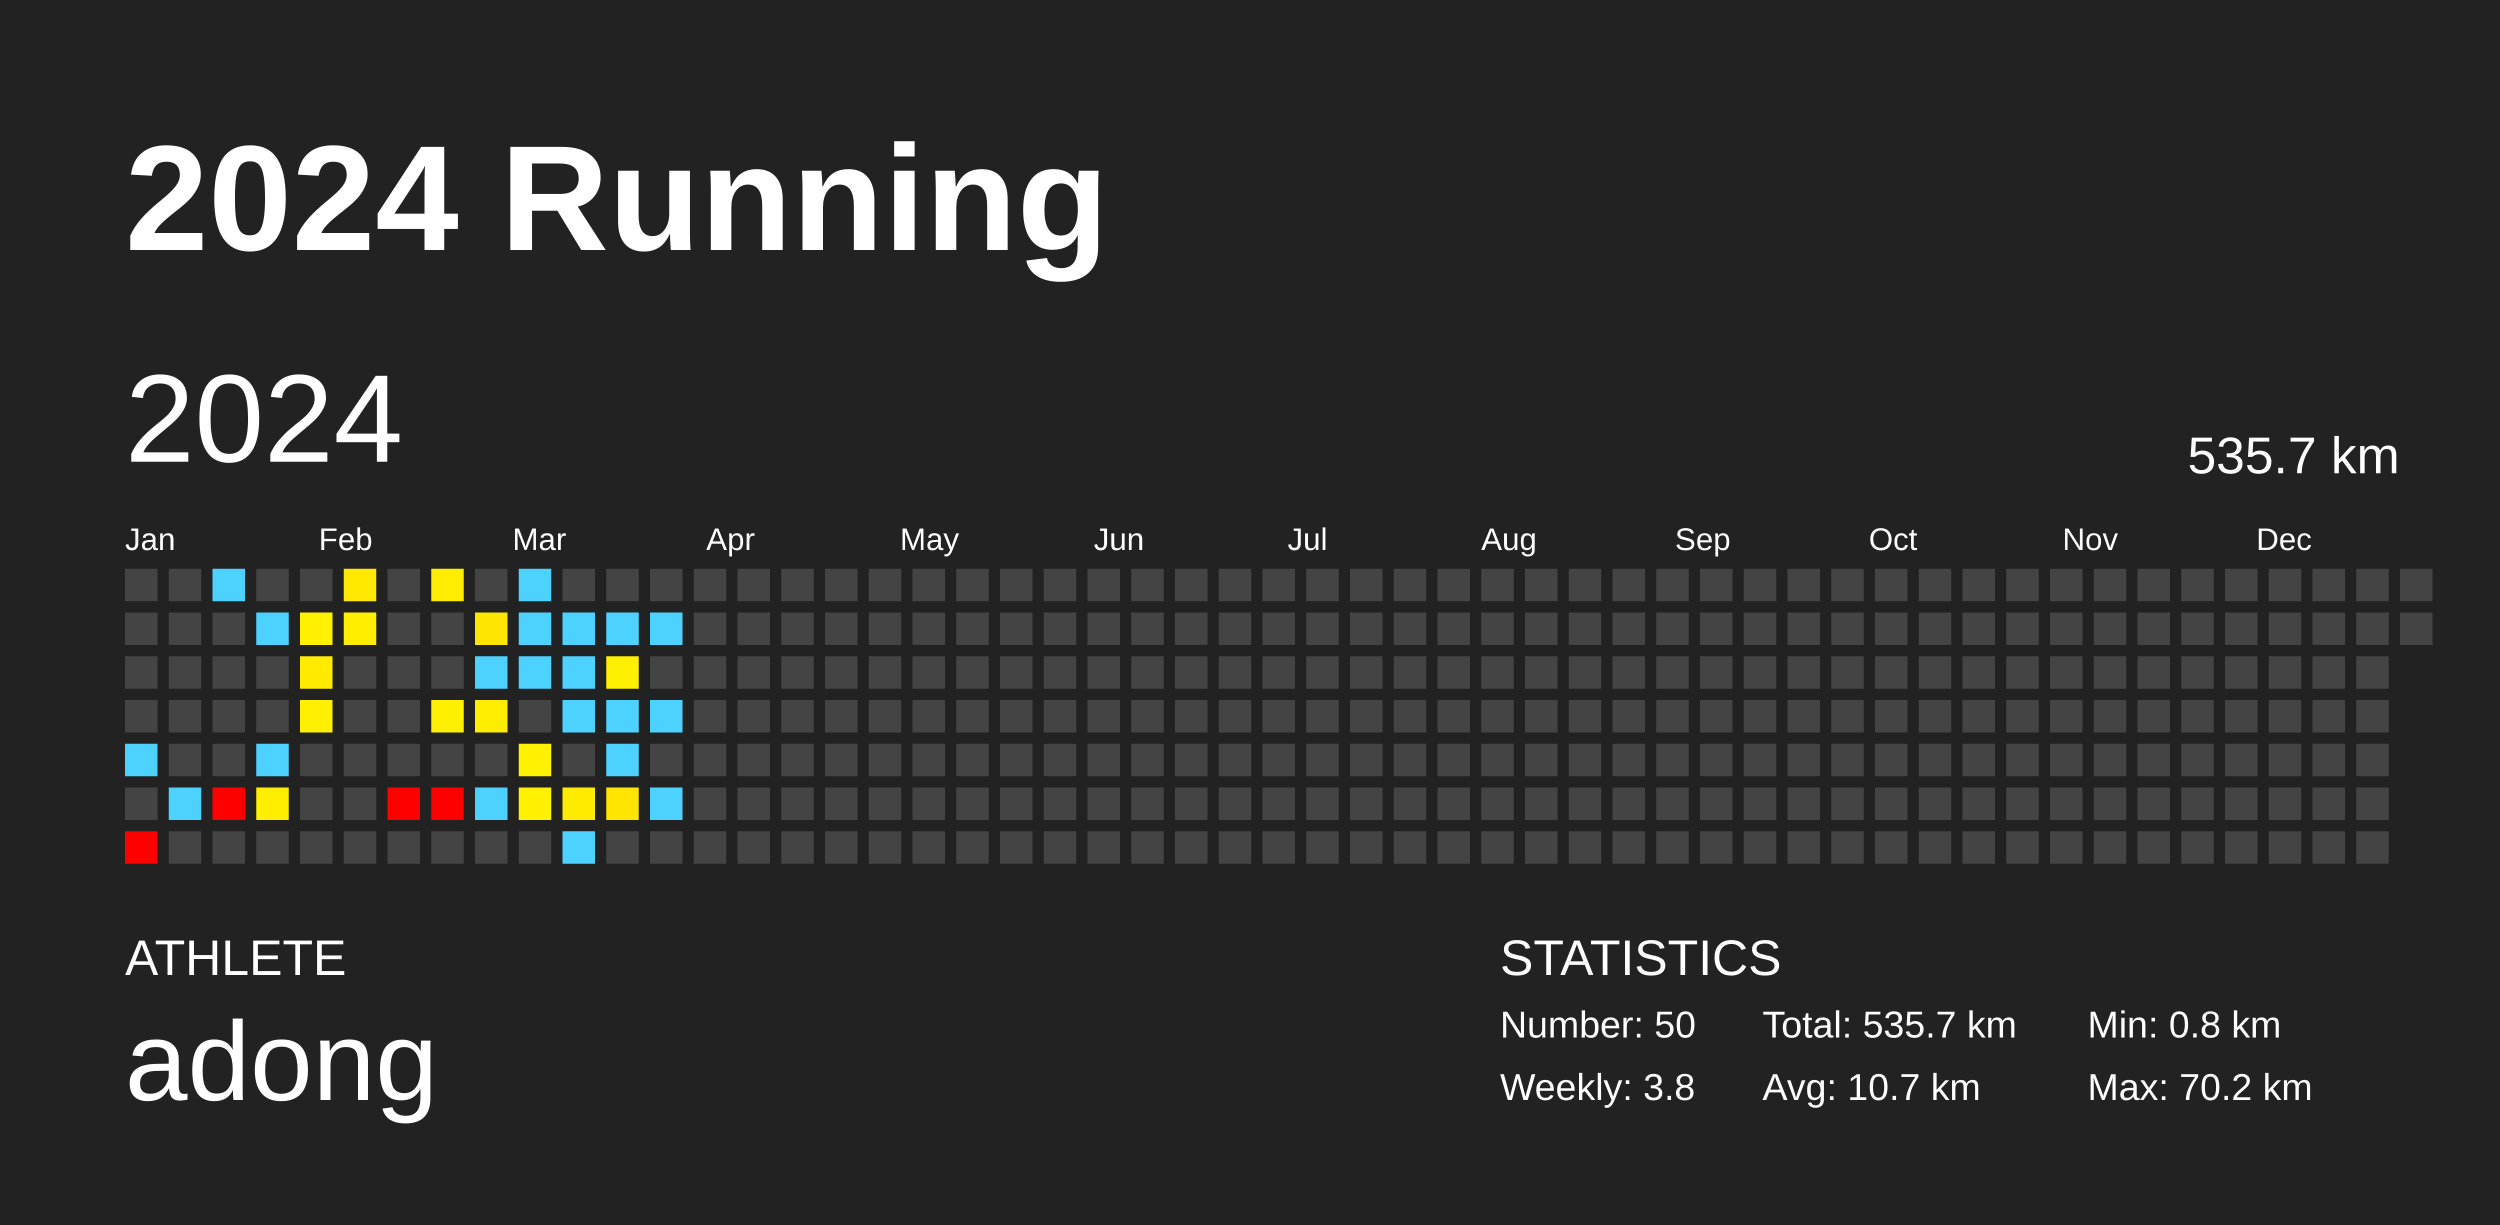
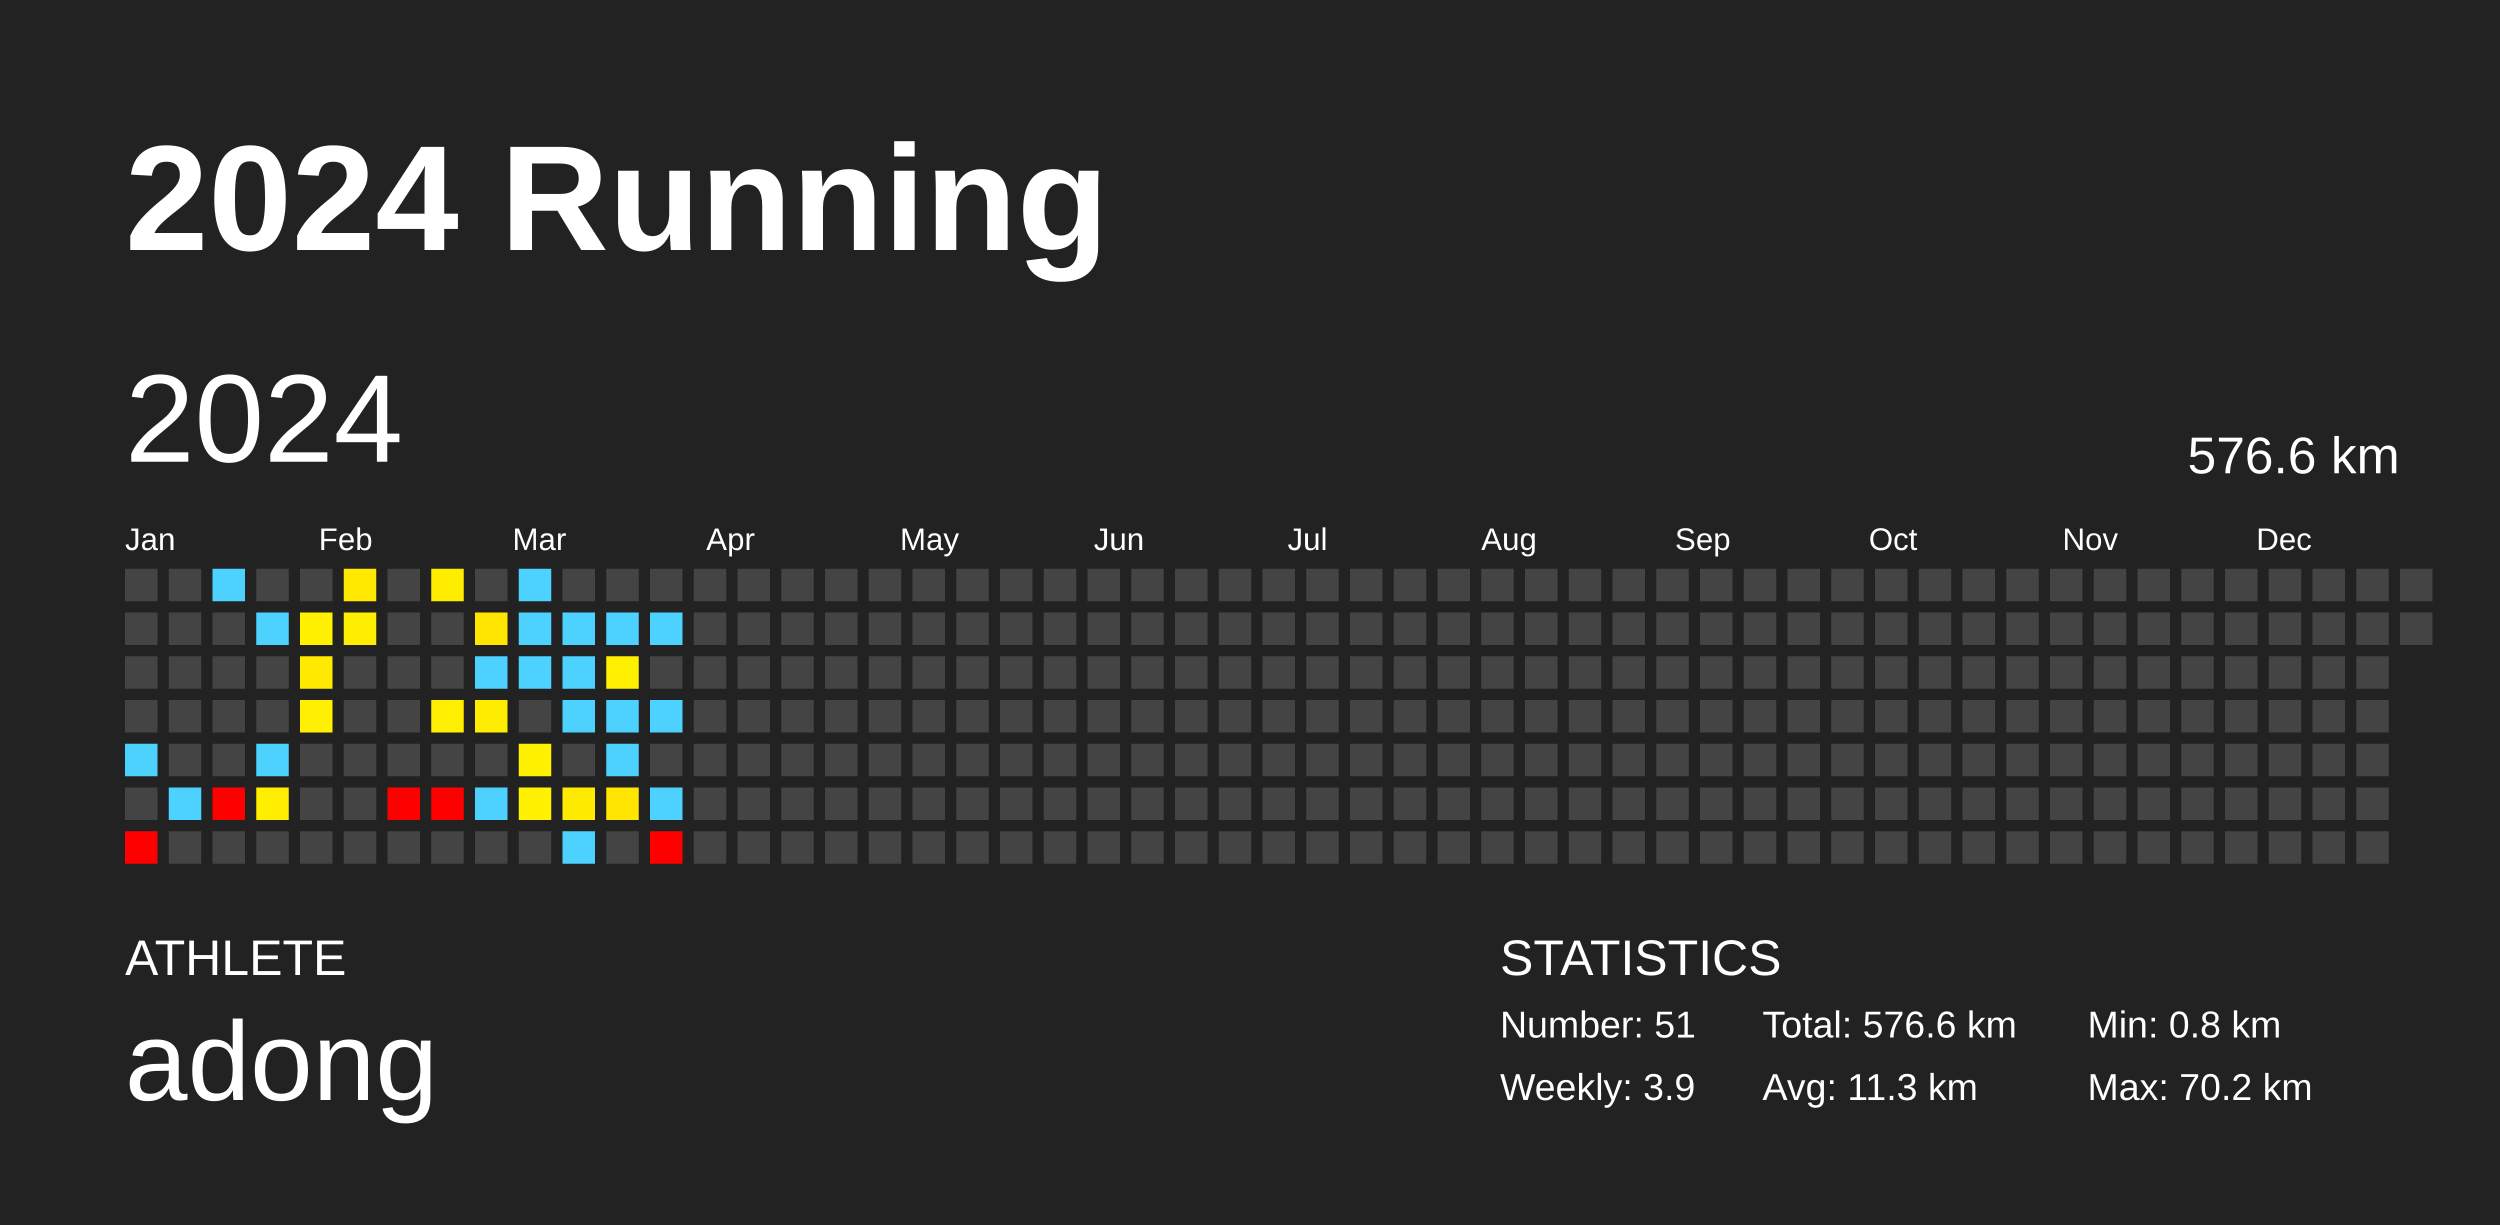
<svg xmlns="http://www.w3.org/2000/svg" baseProfile="full" height="98mm" version="1.1" viewBox="0,0,200,98" width="200mm">
  <defs />
  <rect fill="#222222" height="98" width="200" x="0" y="0" />
  <text fill="#FFFFFF" style="font-size:12px; font-family:Arial; font-weight:bold;" x="10" y="20">2024 Running</text>
  <text fill="#FFFFFF" style="font-size:4px; font-family:Arial" x="10" y="78">ATHLETE</text>
  <text fill="#FFFFFF" style="font-size:9px; font-family:Arial" x="10" y="88">adong</text>
  <text fill="#FFFFFF" style="font-size:4px; font-family:Arial" x="120" y="78">STATISTICS</text>
-   <text fill="#FFFFFF" style="font-size:3px; font-family:Arial" x="120" y="83">Number: 50</text>
-   <text fill="#FFFFFF" style="font-size:3px; font-family:Arial" x="120" y="88">Weekly: 3.8</text>
-   <text fill="#FFFFFF" style="font-size:3px; font-family:Arial" x="141" y="83">Total: 535.7 km</text>
-   <text fill="#FFFFFF" style="font-size:3px; font-family:Arial" x="141" y="88">Avg: 10.7 km</text>
+   <text fill="#FFFFFF" style="font-size:3px; font-family:Arial" x="120" y="83">Number: 51</text>
+   <text fill="#FFFFFF" style="font-size:3px; font-family:Arial" x="120" y="88">Weekly: 3.9</text>
+   <text fill="#FFFFFF" style="font-size:3px; font-family:Arial" x="141" y="83">Total: 576.6 km</text>
+   <text fill="#FFFFFF" style="font-size:3px; font-family:Arial" x="141" y="88">Avg: 11.3 km</text>
  <text fill="#FFFFFF" style="font-size:3px; font-family:Arial" x="167" y="83">Min: 0.8 km</text>
  <text fill="#FFFFFF" style="font-size:3px; font-family:Arial" x="167" y="88">Max: 70.2 km</text>
  <text dominant-baseline="hanging" fill="#FFFFFF" style="font-size:10.0px; font-family:Arial;" x="10" y="30">2024</text>
-   <text dominant-baseline="hanging" fill="#FFFFFF" style="font-size:4.125px; font-family:Arial;" x="175" y="35">535.7 km</text>
+   <text dominant-baseline="hanging" fill="#FFFFFF" style="font-size:4.125px; font-family:Arial;" x="175" y="35">576.6 km</text>
  <text fill="#FFFFFF" style="font-size:2.5px; font-family:Arial" x="10.0" y="44">Jan</text>
  <text fill="#FFFFFF" style="font-size:2.5px; font-family:Arial" x="25.5" y="44">Feb</text>
  <text fill="#FFFFFF" style="font-size:2.5px; font-family:Arial" x="41.0" y="44">Mar</text>
  <text fill="#FFFFFF" style="font-size:2.5px; font-family:Arial" x="56.5" y="44">Apr</text>
  <text fill="#FFFFFF" style="font-size:2.5px; font-family:Arial" x="72.0" y="44">May</text>
  <text fill="#FFFFFF" style="font-size:2.5px; font-family:Arial" x="87.5" y="44">Jun</text>
  <text fill="#FFFFFF" style="font-size:2.5px; font-family:Arial" x="103.0" y="44">Jul</text>
  <text fill="#FFFFFF" style="font-size:2.5px; font-family:Arial" x="118.5" y="44">Aug</text>
  <text fill="#FFFFFF" style="font-size:2.5px; font-family:Arial" x="134.0" y="44">Sep</text>
  <text fill="#FFFFFF" style="font-size:2.5px; font-family:Arial" x="149.5" y="44">Oct</text>
  <text fill="#FFFFFF" style="font-size:2.5px; font-family:Arial" x="165.0" y="44">Nov</text>
  <text fill="#FFFFFF" style="font-size:2.5px; font-family:Arial" x="180.5" y="44">Dec</text>
  <rect fill="#444444" height="2.6" width="2.6" x="10.0" y="45.5" />
  <rect fill="#444444" height="2.6" width="2.6" x="10.0" y="49.0" />
  <rect fill="#444444" height="2.6" width="2.6" x="10.0" y="52.5" />
  <rect fill="#444444" height="2.6" width="2.6" x="10.0" y="56.0" />
  <rect fill="#4dd2ff" height="2.6" width="2.6" x="10.0" y="59.5" />
  <rect fill="#444444" height="2.6" width="2.6" x="10.0" y="63.0" />
  <rect fill="red" height="2.6" width="2.6" x="10.0" y="66.5" />
  <rect fill="#444444" height="2.6" width="2.6" x="13.5" y="45.5" />
  <rect fill="#444444" height="2.6" width="2.6" x="13.5" y="49.0" />
  <rect fill="#444444" height="2.6" width="2.6" x="13.5" y="52.5" />
  <rect fill="#444444" height="2.6" width="2.6" x="13.5" y="56.0" />
  <rect fill="#444444" height="2.6" width="2.6" x="13.5" y="59.5" />
  <rect fill="#4dd2ff" height="2.6" width="2.6" x="13.5" y="63.0" />
  <rect fill="#444444" height="2.6" width="2.6" x="13.5" y="66.5" />
  <rect fill="#4dd2ff" height="2.6" width="2.6" x="17.0" y="45.5" />
  <rect fill="#444444" height="2.6" width="2.6" x="17.0" y="49.0" />
  <rect fill="#444444" height="2.6" width="2.6" x="17.0" y="52.5" />
  <rect fill="#444444" height="2.6" width="2.6" x="17.0" y="56.0" />
  <rect fill="#444444" height="2.6" width="2.6" x="17.0" y="59.5" />
  <rect fill="red" height="2.6" width="2.6" x="17.0" y="63.0" />
  <rect fill="#444444" height="2.6" width="2.6" x="17.0" y="66.5" />
  <rect fill="#444444" height="2.6" width="2.6" x="20.5" y="45.5" />
  <rect fill="#4dd2ff" height="2.6" width="2.6" x="20.5" y="49.0" />
  <rect fill="#444444" height="2.6" width="2.6" x="20.5" y="52.5" />
  <rect fill="#444444" height="2.6" width="2.6" x="20.5" y="56.0" />
  <rect fill="#4dd2ff" height="2.6" width="2.6" x="20.5" y="59.5" />
  <rect fill="#ffee00" height="2.6" width="2.6" x="20.5" y="63.0" />
  <rect fill="#444444" height="2.6" width="2.6" x="20.5" y="66.5" />
  <rect fill="#444444" height="2.6" width="2.6" x="24.0" y="45.5" />
  <rect fill="#fff100" height="2.6" width="2.6" x="24.0" y="49.0" />
  <rect fill="#ffea00" height="2.6" width="2.6" x="24.0" y="52.5" />
  <rect fill="#ffef00" height="2.6" width="2.6" x="24.0" y="56.0" />
  <rect fill="#444444" height="2.6" width="2.6" x="24.0" y="59.5" />
  <rect fill="#444444" height="2.6" width="2.6" x="24.0" y="63.0" />
  <rect fill="#444444" height="2.6" width="2.6" x="24.0" y="66.5" />
  <rect fill="#ffe900" height="2.6" width="2.6" x="27.5" y="45.5" />
  <rect fill="#ffee00" height="2.6" width="2.6" x="27.5" y="49.0" />
  <rect fill="#444444" height="2.6" width="2.6" x="27.5" y="52.5" />
  <rect fill="#444444" height="2.6" width="2.6" x="27.5" y="56.0" />
  <rect fill="#444444" height="2.6" width="2.6" x="27.5" y="59.5" />
  <rect fill="#444444" height="2.6" width="2.6" x="27.5" y="63.0" />
  <rect fill="#444444" height="2.6" width="2.6" x="27.5" y="66.5" />
  <rect fill="#444444" height="2.6" width="2.6" x="31.0" y="45.5" />
  <rect fill="#444444" height="2.6" width="2.6" x="31.0" y="49.0" />
  <rect fill="#444444" height="2.6" width="2.6" x="31.0" y="52.5" />
  <rect fill="#444444" height="2.6" width="2.6" x="31.0" y="56.0" />
  <rect fill="#444444" height="2.6" width="2.6" x="31.0" y="59.5" />
  <rect fill="red" height="2.6" width="2.6" x="31.0" y="63.0" />
  <rect fill="#444444" height="2.6" width="2.6" x="31.0" y="66.5" />
  <rect fill="#ffed00" height="2.6" width="2.6" x="34.5" y="45.5" />
  <rect fill="#444444" height="2.6" width="2.6" x="34.5" y="49.0" />
  <rect fill="#444444" height="2.6" width="2.6" x="34.5" y="52.5" />
  <rect fill="#ffef00" height="2.6" width="2.6" x="34.5" y="56.0" />
  <rect fill="#444444" height="2.6" width="2.6" x="34.5" y="59.5" />
  <rect fill="red" height="2.6" width="2.6" x="34.5" y="63.0" />
  <rect fill="#444444" height="2.6" width="2.6" x="34.5" y="66.5" />
  <rect fill="#444444" height="2.6" width="2.6" x="38.0" y="45.5" />
  <rect fill="#ffe500" height="2.6" width="2.6" x="38.0" y="49.0" />
  <rect fill="#4dd2ff" height="2.6" width="2.6" x="38.0" y="52.5" />
  <rect fill="#ffed00" height="2.6" width="2.6" x="38.0" y="56.0" />
  <rect fill="#444444" height="2.6" width="2.6" x="38.0" y="59.5" />
  <rect fill="#4dd2ff" height="2.6" width="2.6" x="38.0" y="63.0" />
  <rect fill="#444444" height="2.6" width="2.6" x="38.0" y="66.5" />
  <rect fill="#4dd2ff" height="2.6" width="2.6" x="41.5" y="45.5" />
  <rect fill="#4dd2ff" height="2.6" width="2.6" x="41.5" y="49.0" />
  <rect fill="#4dd2ff" height="2.6" width="2.6" x="41.5" y="52.5" />
  <rect fill="#444444" height="2.6" width="2.6" x="41.5" y="56.0" />
  <rect fill="#fff100" height="2.6" width="2.6" x="41.5" y="59.5" />
  <rect fill="#fff100" height="2.6" width="2.6" x="41.5" y="63.0" />
  <rect fill="#444444" height="2.6" width="2.6" x="41.5" y="66.5" />
  <rect fill="#444444" height="2.6" width="2.6" x="45.0" y="45.5" />
  <rect fill="#4dd2ff" height="2.6" width="2.6" x="45.0" y="49.0" />
  <rect fill="#4dd2ff" height="2.6" width="2.6" x="45.0" y="52.5" />
  <rect fill="#4dd2ff" height="2.6" width="2.6" x="45.0" y="56.0" />
  <rect fill="#444444" height="2.6" width="2.6" x="45.0" y="59.5" />
  <rect fill="#ffeb00" height="2.6" width="2.6" x="45.0" y="63.0" />
  <rect fill="#4dd2ff" height="2.6" width="2.6" x="45.0" y="66.5" />
  <rect fill="#444444" height="2.6" width="2.6" x="48.5" y="45.5" />
  <rect fill="#4dd2ff" height="2.6" width="2.6" x="48.5" y="49.0" />
  <rect fill="#ffef00" height="2.6" width="2.6" x="48.5" y="52.5" />
  <rect fill="#4dd2ff" height="2.6" width="2.6" x="48.5" y="56.0" />
  <rect fill="#4dd2ff" height="2.6" width="2.6" x="48.5" y="59.5" />
  <rect fill="#ffe500" height="2.6" width="2.6" x="48.5" y="63.0" />
  <rect fill="#444444" height="2.6" width="2.6" x="48.5" y="66.5" />
  <rect fill="#444444" height="2.6" width="2.6" x="52.0" y="45.5" />
  <rect fill="#4dd2ff" height="2.6" width="2.6" x="52.0" y="49.0" />
  <rect fill="#444444" height="2.6" width="2.6" x="52.0" y="52.5" />
  <rect fill="#4dd2ff" height="2.6" width="2.6" x="52.0" y="56.0" />
  <rect fill="#444444" height="2.6" width="2.6" x="52.0" y="59.5" />
  <rect fill="#4dd2ff" height="2.6" width="2.6" x="52.0" y="63.0" />
-   <rect fill="#444444" height="2.6" width="2.6" x="52.0" y="66.5" />
+   <rect fill="red" height="2.6" width="2.6" x="52.0" y="66.5" />
  <rect fill="#444444" height="2.6" width="2.6" x="55.5" y="45.5" />
  <rect fill="#444444" height="2.6" width="2.6" x="55.5" y="49.0" />
  <rect fill="#444444" height="2.6" width="2.6" x="55.5" y="52.5" />
  <rect fill="#444444" height="2.6" width="2.6" x="55.5" y="56.0" />
  <rect fill="#444444" height="2.6" width="2.6" x="55.5" y="59.5" />
  <rect fill="#444444" height="2.6" width="2.6" x="55.5" y="63.0" />
  <rect fill="#444444" height="2.6" width="2.6" x="55.5" y="66.5" />
  <rect fill="#444444" height="2.6" width="2.6" x="59.0" y="45.5" />
  <rect fill="#444444" height="2.6" width="2.6" x="59.0" y="49.0" />
  <rect fill="#444444" height="2.6" width="2.6" x="59.0" y="52.5" />
  <rect fill="#444444" height="2.6" width="2.6" x="59.0" y="56.0" />
  <rect fill="#444444" height="2.6" width="2.6" x="59.0" y="59.5" />
  <rect fill="#444444" height="2.6" width="2.6" x="59.0" y="63.0" />
  <rect fill="#444444" height="2.6" width="2.6" x="59.0" y="66.5" />
  <rect fill="#444444" height="2.6" width="2.6" x="62.5" y="45.5" />
  <rect fill="#444444" height="2.6" width="2.6" x="62.5" y="49.0" />
  <rect fill="#444444" height="2.6" width="2.6" x="62.5" y="52.5" />
  <rect fill="#444444" height="2.6" width="2.6" x="62.5" y="56.0" />
  <rect fill="#444444" height="2.6" width="2.6" x="62.5" y="59.5" />
  <rect fill="#444444" height="2.6" width="2.6" x="62.5" y="63.0" />
  <rect fill="#444444" height="2.6" width="2.6" x="62.5" y="66.5" />
  <rect fill="#444444" height="2.6" width="2.6" x="66.0" y="45.5" />
  <rect fill="#444444" height="2.6" width="2.6" x="66.0" y="49.0" />
  <rect fill="#444444" height="2.6" width="2.6" x="66.0" y="52.5" />
  <rect fill="#444444" height="2.6" width="2.6" x="66.0" y="56.0" />
  <rect fill="#444444" height="2.6" width="2.6" x="66.0" y="59.5" />
  <rect fill="#444444" height="2.6" width="2.6" x="66.0" y="63.0" />
  <rect fill="#444444" height="2.6" width="2.6" x="66.0" y="66.5" />
  <rect fill="#444444" height="2.6" width="2.6" x="69.5" y="45.5" />
  <rect fill="#444444" height="2.6" width="2.6" x="69.5" y="49.0" />
  <rect fill="#444444" height="2.6" width="2.6" x="69.5" y="52.5" />
  <rect fill="#444444" height="2.6" width="2.6" x="69.5" y="56.0" />
  <rect fill="#444444" height="2.6" width="2.6" x="69.5" y="59.5" />
  <rect fill="#444444" height="2.6" width="2.6" x="69.5" y="63.0" />
  <rect fill="#444444" height="2.6" width="2.6" x="69.5" y="66.5" />
  <rect fill="#444444" height="2.6" width="2.6" x="73.0" y="45.5" />
  <rect fill="#444444" height="2.6" width="2.6" x="73.0" y="49.0" />
  <rect fill="#444444" height="2.6" width="2.6" x="73.0" y="52.5" />
  <rect fill="#444444" height="2.6" width="2.6" x="73.0" y="56.0" />
  <rect fill="#444444" height="2.6" width="2.6" x="73.0" y="59.5" />
  <rect fill="#444444" height="2.6" width="2.6" x="73.0" y="63.0" />
  <rect fill="#444444" height="2.6" width="2.6" x="73.0" y="66.5" />
  <rect fill="#444444" height="2.6" width="2.6" x="76.5" y="45.5" />
  <rect fill="#444444" height="2.6" width="2.6" x="76.5" y="49.0" />
  <rect fill="#444444" height="2.6" width="2.6" x="76.5" y="52.5" />
  <rect fill="#444444" height="2.6" width="2.6" x="76.5" y="56.0" />
  <rect fill="#444444" height="2.6" width="2.6" x="76.5" y="59.5" />
  <rect fill="#444444" height="2.6" width="2.6" x="76.5" y="63.0" />
  <rect fill="#444444" height="2.6" width="2.6" x="76.5" y="66.5" />
  <rect fill="#444444" height="2.6" width="2.6" x="80.0" y="45.5" />
  <rect fill="#444444" height="2.6" width="2.6" x="80.0" y="49.0" />
  <rect fill="#444444" height="2.6" width="2.6" x="80.0" y="52.5" />
  <rect fill="#444444" height="2.6" width="2.6" x="80.0" y="56.0" />
  <rect fill="#444444" height="2.6" width="2.6" x="80.0" y="59.5" />
  <rect fill="#444444" height="2.6" width="2.6" x="80.0" y="63.0" />
  <rect fill="#444444" height="2.6" width="2.6" x="80.0" y="66.5" />
  <rect fill="#444444" height="2.6" width="2.6" x="83.5" y="45.5" />
  <rect fill="#444444" height="2.6" width="2.6" x="83.5" y="49.0" />
  <rect fill="#444444" height="2.6" width="2.6" x="83.5" y="52.5" />
  <rect fill="#444444" height="2.6" width="2.6" x="83.5" y="56.0" />
  <rect fill="#444444" height="2.6" width="2.6" x="83.5" y="59.5" />
  <rect fill="#444444" height="2.6" width="2.6" x="83.5" y="63.0" />
  <rect fill="#444444" height="2.6" width="2.6" x="83.5" y="66.5" />
  <rect fill="#444444" height="2.6" width="2.6" x="87.0" y="45.5" />
  <rect fill="#444444" height="2.6" width="2.6" x="87.0" y="49.0" />
  <rect fill="#444444" height="2.6" width="2.6" x="87.0" y="52.5" />
  <rect fill="#444444" height="2.6" width="2.6" x="87.0" y="56.0" />
  <rect fill="#444444" height="2.6" width="2.6" x="87.0" y="59.5" />
  <rect fill="#444444" height="2.6" width="2.6" x="87.0" y="63.0" />
  <rect fill="#444444" height="2.6" width="2.6" x="87.0" y="66.5" />
  <rect fill="#444444" height="2.6" width="2.6" x="90.5" y="45.5" />
  <rect fill="#444444" height="2.6" width="2.6" x="90.5" y="49.0" />
  <rect fill="#444444" height="2.6" width="2.6" x="90.5" y="52.5" />
  <rect fill="#444444" height="2.6" width="2.6" x="90.5" y="56.0" />
  <rect fill="#444444" height="2.6" width="2.6" x="90.5" y="59.5" />
  <rect fill="#444444" height="2.6" width="2.6" x="90.5" y="63.0" />
  <rect fill="#444444" height="2.6" width="2.6" x="90.5" y="66.5" />
  <rect fill="#444444" height="2.6" width="2.6" x="94.0" y="45.5" />
  <rect fill="#444444" height="2.6" width="2.6" x="94.0" y="49.0" />
  <rect fill="#444444" height="2.6" width="2.6" x="94.0" y="52.5" />
  <rect fill="#444444" height="2.6" width="2.6" x="94.0" y="56.0" />
  <rect fill="#444444" height="2.6" width="2.6" x="94.0" y="59.5" />
  <rect fill="#444444" height="2.6" width="2.6" x="94.0" y="63.0" />
  <rect fill="#444444" height="2.6" width="2.6" x="94.0" y="66.5" />
  <rect fill="#444444" height="2.6" width="2.6" x="97.5" y="45.5" />
  <rect fill="#444444" height="2.6" width="2.6" x="97.5" y="49.0" />
  <rect fill="#444444" height="2.6" width="2.6" x="97.5" y="52.5" />
  <rect fill="#444444" height="2.6" width="2.6" x="97.5" y="56.0" />
  <rect fill="#444444" height="2.6" width="2.6" x="97.5" y="59.5" />
  <rect fill="#444444" height="2.6" width="2.6" x="97.5" y="63.0" />
  <rect fill="#444444" height="2.6" width="2.6" x="97.5" y="66.5" />
  <rect fill="#444444" height="2.6" width="2.6" x="101.0" y="45.5" />
  <rect fill="#444444" height="2.6" width="2.6" x="101.0" y="49.0" />
  <rect fill="#444444" height="2.6" width="2.6" x="101.0" y="52.5" />
  <rect fill="#444444" height="2.6" width="2.6" x="101.0" y="56.0" />
  <rect fill="#444444" height="2.6" width="2.6" x="101.0" y="59.5" />
  <rect fill="#444444" height="2.6" width="2.6" x="101.0" y="63.0" />
  <rect fill="#444444" height="2.6" width="2.6" x="101.0" y="66.5" />
  <rect fill="#444444" height="2.6" width="2.6" x="104.5" y="45.5" />
  <rect fill="#444444" height="2.6" width="2.6" x="104.5" y="49.0" />
  <rect fill="#444444" height="2.6" width="2.6" x="104.5" y="52.5" />
  <rect fill="#444444" height="2.6" width="2.6" x="104.5" y="56.0" />
  <rect fill="#444444" height="2.6" width="2.6" x="104.5" y="59.5" />
  <rect fill="#444444" height="2.6" width="2.6" x="104.5" y="63.0" />
  <rect fill="#444444" height="2.6" width="2.6" x="104.5" y="66.5" />
  <rect fill="#444444" height="2.6" width="2.6" x="108.0" y="45.5" />
  <rect fill="#444444" height="2.6" width="2.6" x="108.0" y="49.0" />
  <rect fill="#444444" height="2.6" width="2.6" x="108.0" y="52.5" />
  <rect fill="#444444" height="2.6" width="2.6" x="108.0" y="56.0" />
  <rect fill="#444444" height="2.6" width="2.6" x="108.0" y="59.5" />
  <rect fill="#444444" height="2.6" width="2.6" x="108.0" y="63.0" />
  <rect fill="#444444" height="2.6" width="2.6" x="108.0" y="66.5" />
  <rect fill="#444444" height="2.6" width="2.6" x="111.5" y="45.5" />
  <rect fill="#444444" height="2.6" width="2.6" x="111.5" y="49.0" />
  <rect fill="#444444" height="2.6" width="2.6" x="111.5" y="52.5" />
  <rect fill="#444444" height="2.6" width="2.6" x="111.5" y="56.0" />
  <rect fill="#444444" height="2.6" width="2.6" x="111.5" y="59.5" />
  <rect fill="#444444" height="2.6" width="2.6" x="111.5" y="63.0" />
  <rect fill="#444444" height="2.6" width="2.6" x="111.5" y="66.5" />
  <rect fill="#444444" height="2.6" width="2.6" x="115.0" y="45.5" />
  <rect fill="#444444" height="2.6" width="2.6" x="115.0" y="49.0" />
  <rect fill="#444444" height="2.6" width="2.6" x="115.0" y="52.5" />
  <rect fill="#444444" height="2.6" width="2.6" x="115.0" y="56.0" />
  <rect fill="#444444" height="2.6" width="2.6" x="115.0" y="59.5" />
  <rect fill="#444444" height="2.6" width="2.6" x="115.0" y="63.0" />
  <rect fill="#444444" height="2.6" width="2.6" x="115.0" y="66.5" />
  <rect fill="#444444" height="2.6" width="2.6" x="118.5" y="45.5" />
  <rect fill="#444444" height="2.6" width="2.6" x="118.5" y="49.0" />
  <rect fill="#444444" height="2.6" width="2.6" x="118.5" y="52.5" />
  <rect fill="#444444" height="2.6" width="2.6" x="118.5" y="56.0" />
  <rect fill="#444444" height="2.6" width="2.6" x="118.5" y="59.5" />
  <rect fill="#444444" height="2.6" width="2.6" x="118.5" y="63.0" />
  <rect fill="#444444" height="2.6" width="2.6" x="118.5" y="66.5" />
  <rect fill="#444444" height="2.6" width="2.6" x="122.0" y="45.5" />
  <rect fill="#444444" height="2.6" width="2.6" x="122.0" y="49.0" />
  <rect fill="#444444" height="2.6" width="2.6" x="122.0" y="52.5" />
  <rect fill="#444444" height="2.6" width="2.6" x="122.0" y="56.0" />
  <rect fill="#444444" height="2.6" width="2.6" x="122.0" y="59.5" />
  <rect fill="#444444" height="2.6" width="2.6" x="122.0" y="63.0" />
  <rect fill="#444444" height="2.6" width="2.6" x="122.0" y="66.5" />
  <rect fill="#444444" height="2.6" width="2.6" x="125.5" y="45.5" />
  <rect fill="#444444" height="2.6" width="2.6" x="125.5" y="49.0" />
  <rect fill="#444444" height="2.6" width="2.6" x="125.5" y="52.5" />
  <rect fill="#444444" height="2.6" width="2.6" x="125.5" y="56.0" />
  <rect fill="#444444" height="2.6" width="2.6" x="125.5" y="59.5" />
  <rect fill="#444444" height="2.6" width="2.6" x="125.5" y="63.0" />
  <rect fill="#444444" height="2.6" width="2.6" x="125.5" y="66.5" />
  <rect fill="#444444" height="2.6" width="2.6" x="129.0" y="45.5" />
  <rect fill="#444444" height="2.6" width="2.6" x="129.0" y="49.0" />
  <rect fill="#444444" height="2.6" width="2.6" x="129.0" y="52.5" />
  <rect fill="#444444" height="2.6" width="2.6" x="129.0" y="56.0" />
  <rect fill="#444444" height="2.6" width="2.6" x="129.0" y="59.5" />
  <rect fill="#444444" height="2.6" width="2.6" x="129.0" y="63.0" />
  <rect fill="#444444" height="2.6" width="2.6" x="129.0" y="66.5" />
  <rect fill="#444444" height="2.6" width="2.6" x="132.5" y="45.5" />
  <rect fill="#444444" height="2.6" width="2.6" x="132.5" y="49.0" />
  <rect fill="#444444" height="2.6" width="2.6" x="132.5" y="52.5" />
  <rect fill="#444444" height="2.6" width="2.6" x="132.5" y="56.0" />
  <rect fill="#444444" height="2.6" width="2.6" x="132.5" y="59.5" />
  <rect fill="#444444" height="2.6" width="2.6" x="132.5" y="63.0" />
  <rect fill="#444444" height="2.6" width="2.6" x="132.5" y="66.5" />
  <rect fill="#444444" height="2.6" width="2.6" x="136.0" y="45.5" />
  <rect fill="#444444" height="2.6" width="2.6" x="136.0" y="49.0" />
  <rect fill="#444444" height="2.6" width="2.6" x="136.0" y="52.5" />
  <rect fill="#444444" height="2.6" width="2.6" x="136.0" y="56.0" />
  <rect fill="#444444" height="2.6" width="2.6" x="136.0" y="59.5" />
  <rect fill="#444444" height="2.6" width="2.6" x="136.0" y="63.0" />
  <rect fill="#444444" height="2.6" width="2.6" x="136.0" y="66.5" />
  <rect fill="#444444" height="2.6" width="2.6" x="139.5" y="45.5" />
  <rect fill="#444444" height="2.6" width="2.6" x="139.5" y="49.0" />
  <rect fill="#444444" height="2.6" width="2.6" x="139.5" y="52.5" />
  <rect fill="#444444" height="2.6" width="2.6" x="139.5" y="56.0" />
  <rect fill="#444444" height="2.6" width="2.6" x="139.5" y="59.5" />
  <rect fill="#444444" height="2.6" width="2.6" x="139.5" y="63.0" />
  <rect fill="#444444" height="2.6" width="2.6" x="139.5" y="66.5" />
  <rect fill="#444444" height="2.6" width="2.6" x="143.0" y="45.5" />
  <rect fill="#444444" height="2.6" width="2.6" x="143.0" y="49.0" />
  <rect fill="#444444" height="2.6" width="2.6" x="143.0" y="52.5" />
  <rect fill="#444444" height="2.6" width="2.6" x="143.0" y="56.0" />
  <rect fill="#444444" height="2.6" width="2.6" x="143.0" y="59.5" />
  <rect fill="#444444" height="2.6" width="2.6" x="143.0" y="63.0" />
  <rect fill="#444444" height="2.6" width="2.6" x="143.0" y="66.5" />
  <rect fill="#444444" height="2.6" width="2.6" x="146.5" y="45.5" />
  <rect fill="#444444" height="2.6" width="2.6" x="146.5" y="49.0" />
  <rect fill="#444444" height="2.6" width="2.6" x="146.5" y="52.5" />
  <rect fill="#444444" height="2.6" width="2.6" x="146.5" y="56.0" />
  <rect fill="#444444" height="2.6" width="2.6" x="146.5" y="59.5" />
  <rect fill="#444444" height="2.6" width="2.6" x="146.5" y="63.0" />
  <rect fill="#444444" height="2.6" width="2.6" x="146.5" y="66.5" />
  <rect fill="#444444" height="2.6" width="2.6" x="150.0" y="45.5" />
  <rect fill="#444444" height="2.6" width="2.6" x="150.0" y="49.0" />
  <rect fill="#444444" height="2.6" width="2.6" x="150.0" y="52.5" />
  <rect fill="#444444" height="2.6" width="2.6" x="150.0" y="56.0" />
  <rect fill="#444444" height="2.6" width="2.6" x="150.0" y="59.5" />
  <rect fill="#444444" height="2.6" width="2.6" x="150.0" y="63.0" />
  <rect fill="#444444" height="2.6" width="2.6" x="150.0" y="66.5" />
  <rect fill="#444444" height="2.6" width="2.6" x="153.5" y="45.5" />
  <rect fill="#444444" height="2.6" width="2.6" x="153.5" y="49.0" />
  <rect fill="#444444" height="2.6" width="2.6" x="153.5" y="52.5" />
  <rect fill="#444444" height="2.6" width="2.6" x="153.5" y="56.0" />
  <rect fill="#444444" height="2.6" width="2.6" x="153.5" y="59.5" />
  <rect fill="#444444" height="2.6" width="2.6" x="153.5" y="63.0" />
  <rect fill="#444444" height="2.6" width="2.6" x="153.5" y="66.5" />
  <rect fill="#444444" height="2.6" width="2.6" x="157.0" y="45.5" />
  <rect fill="#444444" height="2.6" width="2.6" x="157.0" y="49.0" />
  <rect fill="#444444" height="2.6" width="2.6" x="157.0" y="52.5" />
  <rect fill="#444444" height="2.6" width="2.6" x="157.0" y="56.0" />
  <rect fill="#444444" height="2.6" width="2.6" x="157.0" y="59.5" />
  <rect fill="#444444" height="2.6" width="2.6" x="157.0" y="63.0" />
  <rect fill="#444444" height="2.6" width="2.6" x="157.0" y="66.5" />
  <rect fill="#444444" height="2.6" width="2.6" x="160.5" y="45.5" />
  <rect fill="#444444" height="2.6" width="2.6" x="160.5" y="49.0" />
  <rect fill="#444444" height="2.6" width="2.6" x="160.5" y="52.5" />
  <rect fill="#444444" height="2.6" width="2.6" x="160.5" y="56.0" />
  <rect fill="#444444" height="2.6" width="2.6" x="160.5" y="59.5" />
  <rect fill="#444444" height="2.6" width="2.6" x="160.5" y="63.0" />
  <rect fill="#444444" height="2.6" width="2.6" x="160.5" y="66.5" />
  <rect fill="#444444" height="2.6" width="2.6" x="164.0" y="45.5" />
  <rect fill="#444444" height="2.6" width="2.6" x="164.0" y="49.0" />
  <rect fill="#444444" height="2.6" width="2.6" x="164.0" y="52.5" />
  <rect fill="#444444" height="2.6" width="2.6" x="164.0" y="56.0" />
  <rect fill="#444444" height="2.6" width="2.6" x="164.0" y="59.5" />
  <rect fill="#444444" height="2.6" width="2.6" x="164.0" y="63.0" />
  <rect fill="#444444" height="2.6" width="2.6" x="164.0" y="66.5" />
  <rect fill="#444444" height="2.6" width="2.6" x="167.5" y="45.5" />
  <rect fill="#444444" height="2.6" width="2.6" x="167.5" y="49.0" />
  <rect fill="#444444" height="2.6" width="2.6" x="167.5" y="52.5" />
  <rect fill="#444444" height="2.6" width="2.6" x="167.5" y="56.0" />
  <rect fill="#444444" height="2.6" width="2.6" x="167.5" y="59.5" />
  <rect fill="#444444" height="2.6" width="2.6" x="167.5" y="63.0" />
  <rect fill="#444444" height="2.6" width="2.6" x="167.5" y="66.5" />
  <rect fill="#444444" height="2.6" width="2.6" x="171.0" y="45.5" />
  <rect fill="#444444" height="2.6" width="2.6" x="171.0" y="49.0" />
  <rect fill="#444444" height="2.6" width="2.6" x="171.0" y="52.5" />
  <rect fill="#444444" height="2.6" width="2.6" x="171.0" y="56.0" />
  <rect fill="#444444" height="2.6" width="2.6" x="171.0" y="59.5" />
  <rect fill="#444444" height="2.6" width="2.6" x="171.0" y="63.0" />
  <rect fill="#444444" height="2.6" width="2.6" x="171.0" y="66.5" />
  <rect fill="#444444" height="2.6" width="2.6" x="174.5" y="45.5" />
  <rect fill="#444444" height="2.6" width="2.6" x="174.5" y="49.0" />
  <rect fill="#444444" height="2.6" width="2.6" x="174.5" y="52.5" />
  <rect fill="#444444" height="2.6" width="2.6" x="174.5" y="56.0" />
  <rect fill="#444444" height="2.6" width="2.6" x="174.5" y="59.5" />
  <rect fill="#444444" height="2.6" width="2.6" x="174.5" y="63.0" />
  <rect fill="#444444" height="2.6" width="2.6" x="174.5" y="66.5" />
  <rect fill="#444444" height="2.6" width="2.6" x="178.0" y="45.5" />
  <rect fill="#444444" height="2.6" width="2.6" x="178.0" y="49.0" />
  <rect fill="#444444" height="2.6" width="2.6" x="178.0" y="52.5" />
  <rect fill="#444444" height="2.6" width="2.6" x="178.0" y="56.0" />
  <rect fill="#444444" height="2.6" width="2.6" x="178.0" y="59.5" />
  <rect fill="#444444" height="2.6" width="2.6" x="178.0" y="63.0" />
  <rect fill="#444444" height="2.6" width="2.6" x="178.0" y="66.5" />
  <rect fill="#444444" height="2.6" width="2.6" x="181.5" y="45.5" />
  <rect fill="#444444" height="2.6" width="2.6" x="181.5" y="49.0" />
  <rect fill="#444444" height="2.6" width="2.6" x="181.5" y="52.5" />
  <rect fill="#444444" height="2.6" width="2.6" x="181.5" y="56.0" />
  <rect fill="#444444" height="2.6" width="2.6" x="181.5" y="59.5" />
  <rect fill="#444444" height="2.6" width="2.6" x="181.5" y="63.0" />
  <rect fill="#444444" height="2.6" width="2.6" x="181.5" y="66.5" />
  <rect fill="#444444" height="2.6" width="2.6" x="185.0" y="45.5" />
  <rect fill="#444444" height="2.6" width="2.6" x="185.0" y="49.0" />
  <rect fill="#444444" height="2.6" width="2.6" x="185.0" y="52.5" />
  <rect fill="#444444" height="2.6" width="2.6" x="185.0" y="56.0" />
  <rect fill="#444444" height="2.6" width="2.6" x="185.0" y="59.5" />
  <rect fill="#444444" height="2.6" width="2.6" x="185.0" y="63.0" />
  <rect fill="#444444" height="2.6" width="2.6" x="185.0" y="66.5" />
  <rect fill="#444444" height="2.6" width="2.6" x="188.5" y="45.5" />
  <rect fill="#444444" height="2.6" width="2.6" x="188.5" y="49.0" />
  <rect fill="#444444" height="2.6" width="2.6" x="188.5" y="52.5" />
  <rect fill="#444444" height="2.6" width="2.6" x="188.5" y="56.0" />
  <rect fill="#444444" height="2.6" width="2.6" x="188.5" y="59.5" />
  <rect fill="#444444" height="2.6" width="2.6" x="188.5" y="63.0" />
  <rect fill="#444444" height="2.6" width="2.6" x="188.5" y="66.5" />
  <rect fill="#444444" height="2.6" width="2.6" x="192.0" y="45.5" />
  <rect fill="#444444" height="2.6" width="2.6" x="192.0" y="49.0" />
</svg>
